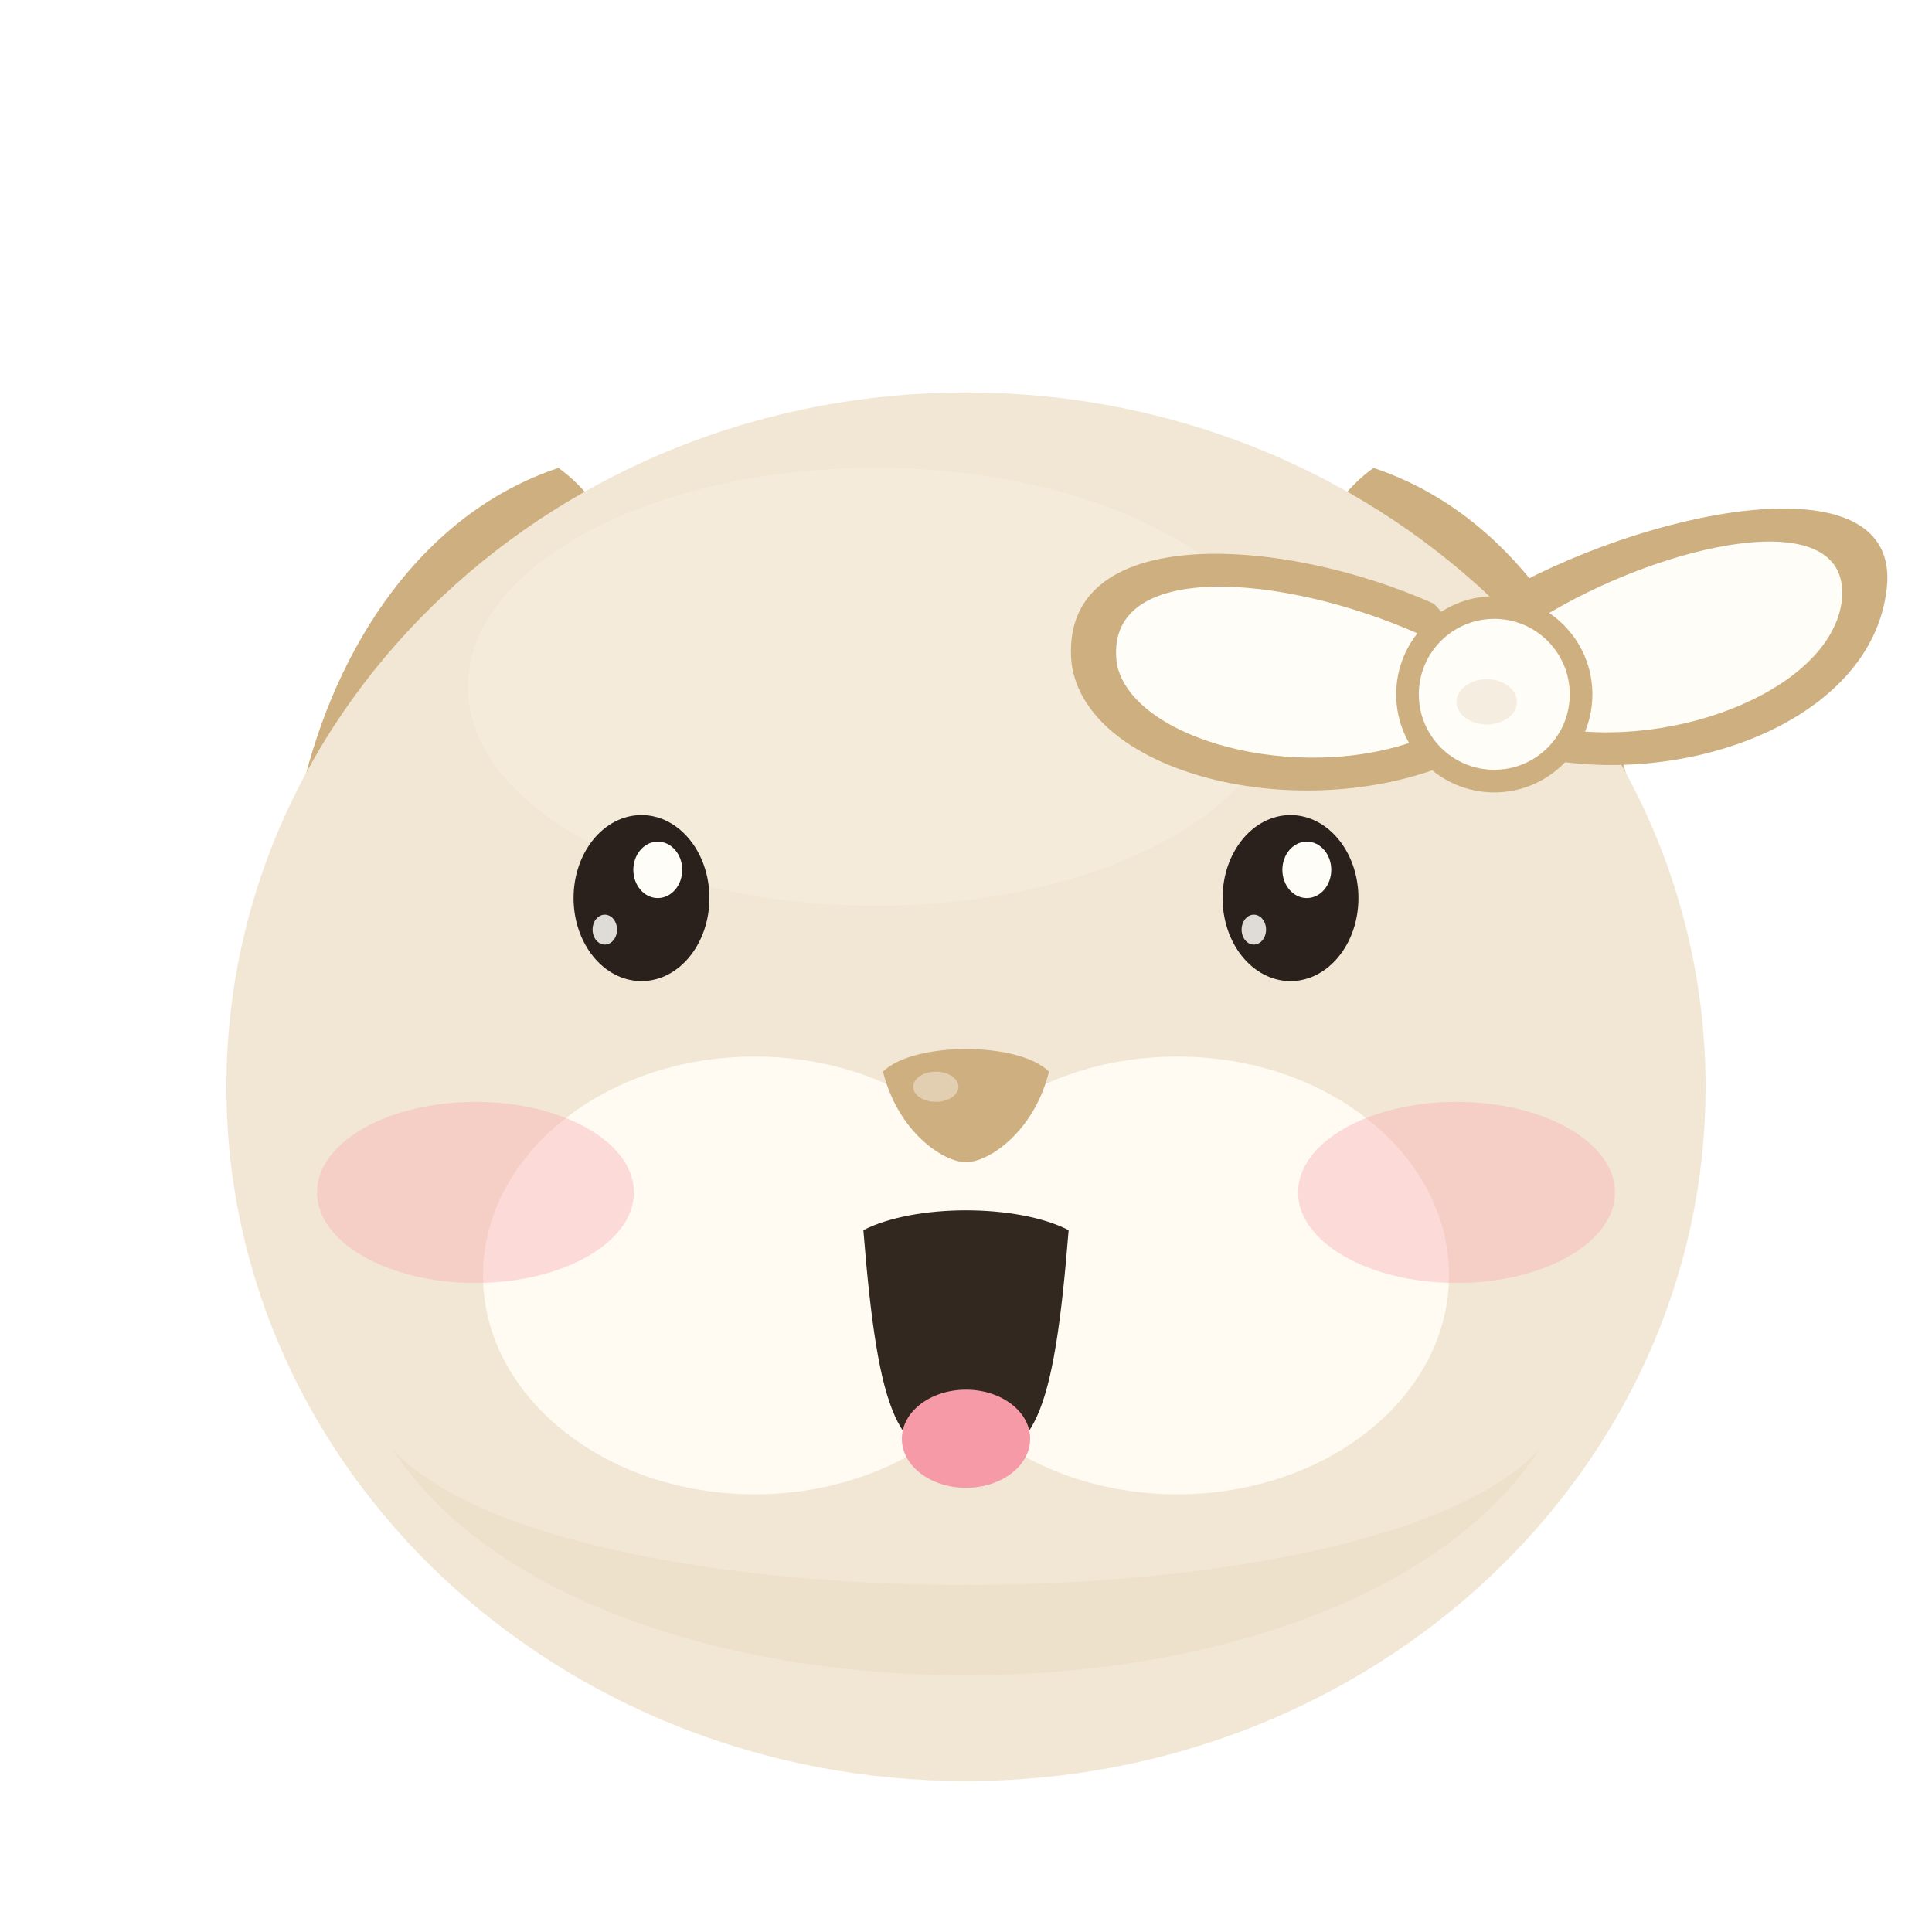
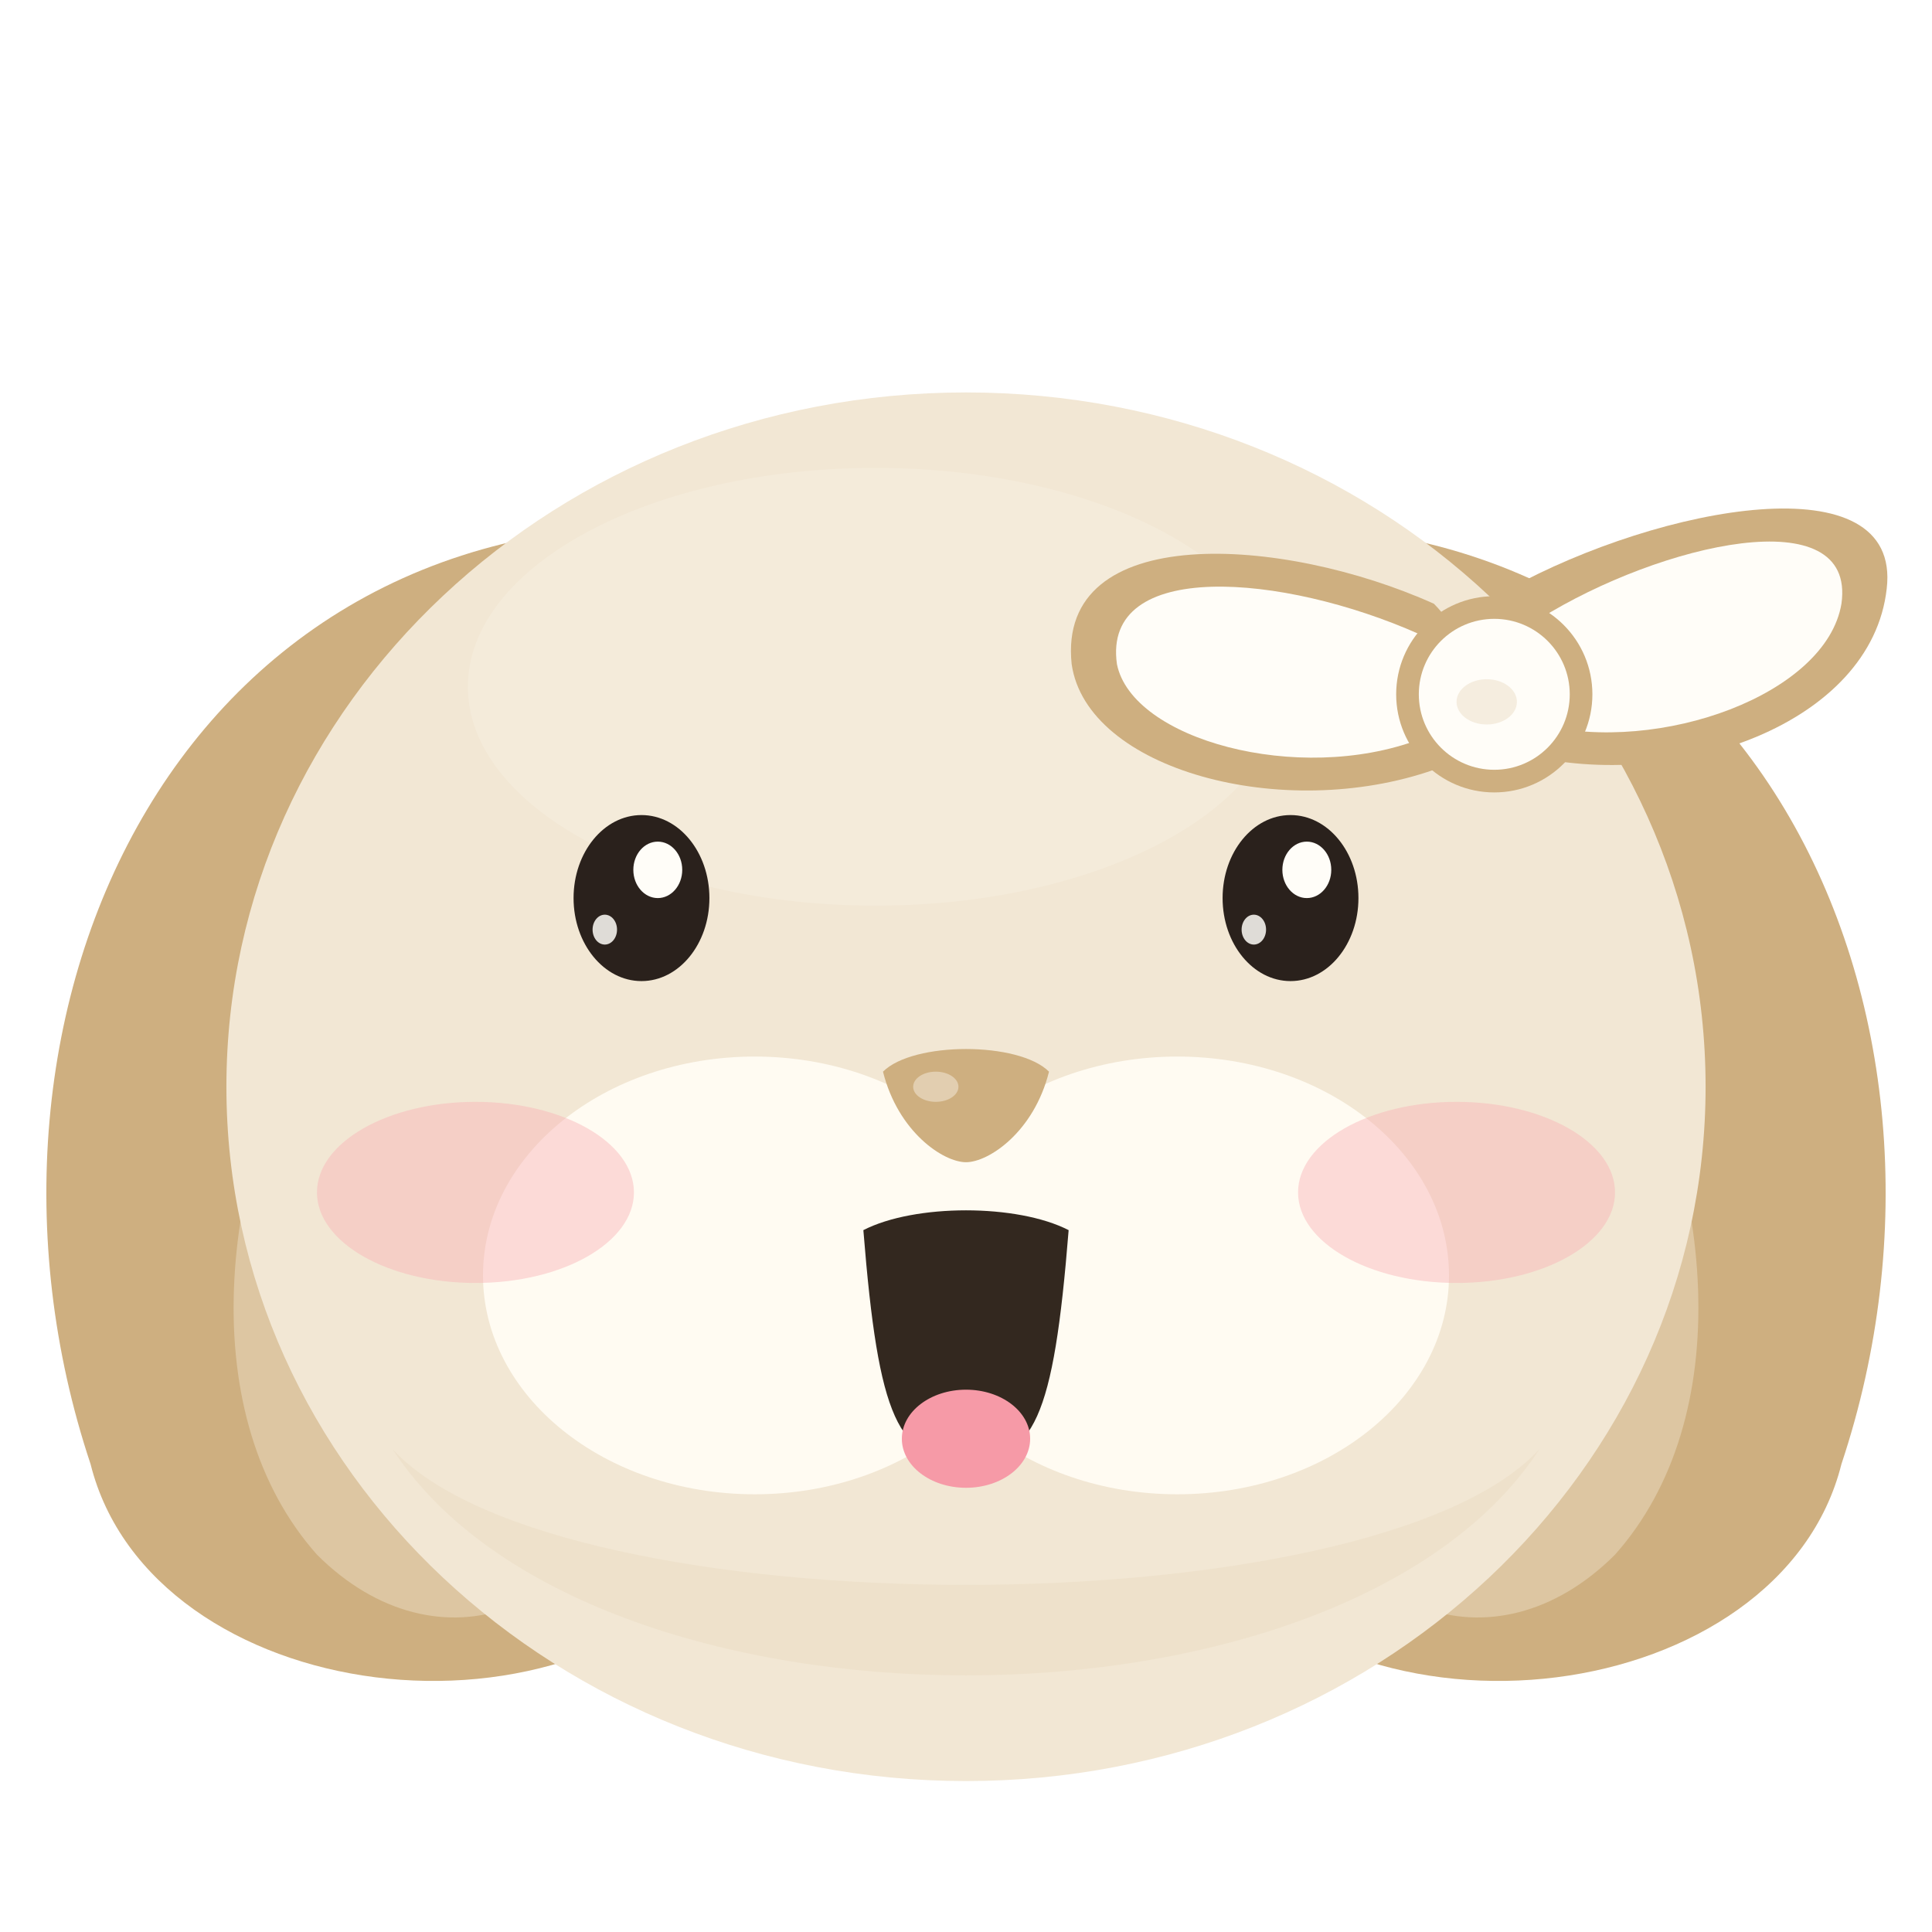
<svg xmlns="http://www.w3.org/2000/svg" viewBox="0 0 256 256" width="256" height="256" role="img" aria-hidden="true">
-   <path d="M74 62 C38 74 28 132 48 158 C62 174 78 156 78 132 C90 102 88 72 74 62 Z" fill="#ceaf80" />
-   <path d="M182 62 C218 74 228 132 208 158 C194 174 178 156 178 132 C166 102 168 72 182 62 Z" fill="#ceaf80" />
+   <path d="M96 70 C24 64 -8 134 12 194 C20 226 76 234 98 204 C112 152 118 92 96 70 Z" fill="#ceaf80" />
+   <path d="M44 128 C28 156 26 188 42 206 C58 222 80 214 84 190 C78 162 64 138 44 128 Z" fill="#fffbf2" fill-opacity="0.300" />
+   <path d="M160 70 C232 64 264 134 244 194 C236 226 180 234 158 204 C144 152 138 92 160 70 Z" fill="#ceaf80" />
+   <path d="M212 128 C228 156 230 188 214 206 C198 222 176 214 172 190 C178 162 192 138 212 128 Z" fill="#fffbf2" fill-opacity="0.300" />
  <ellipse cx="128" cy="144" rx="98" ry="92" fill="#f2e7d4" />
  <ellipse cx="100" cy="169" rx="36" ry="29" fill="#fffbf2" />
  <ellipse cx="156" cy="169" rx="36" ry="29" fill="#fffbf2" />
  <ellipse cx="116" cy="91" rx="54" ry="29" fill="#fffdf8" fill-opacity="0.170" />
  <path d="M52 192 C78 232 178 232 204 192 C182 216 74 216 52 192 Z" fill="#ceaf80" fill-opacity="0.100" />
  <ellipse cx="63" cy="158" rx="21" ry="12" fill="#f9b3b6" fill-opacity="0.450" />
  <ellipse cx="193" cy="158" rx="21" ry="12" fill="#f9b3b6" fill-opacity="0.450" />
  <ellipse cx="85" cy="119" rx="9" ry="11" fill="#2a211c" />
  <ellipse cx="171" cy="119" rx="9" ry="11" fill="#2a211c" />
  <ellipse cx="87.16" cy="115.26" rx="3.24" ry="3.74" fill="#fffdf8" />
  <ellipse cx="80.14" cy="123.18" rx="1.62" ry="1.98" fill="#fffdf8" fill-opacity="0.850" />
  <ellipse cx="173.16" cy="115.26" rx="3.24" ry="3.74" fill="#fffdf8" />
  <ellipse cx="166.14" cy="123.18" rx="1.62" ry="1.98" fill="#fffdf8" fill-opacity="0.850" />
  <path d="M190 102 C170 109 144 102 142 88 C140 69 170 71 190 80 C196 86 196 96 190 102 Z" fill="#ceaf80" />
  <path d="M202 100 C222 105 248 96 250 78 C252 61 220 67 200 78 C196 86 197 96 202 100 Z" fill="#ceaf80" />
  <path d="M188 98 C172 104 150 98 148 88 C146 74 170 76 188 84 C192 88 192 94 188 98 Z" fill="#fffdf8" />
  <path d="M204 96 C220 100 242 92 244 80 C246 66 220 72 204 82 C200 87 200 92 204 96 Z" fill="#fffdf8" />
  <ellipse cx="198" cy="92" rx="13" ry="13" fill="#ceaf80" />
  <ellipse cx="198" cy="92" rx="10" ry="10" fill="#fffdf8" />
  <ellipse cx="197" cy="93" rx="4" ry="3" fill="#ceaf80" fill-opacity="0.200" />
  <path d="M117 142 C121 138 135 138 139 142 C137 150 131 154 128 154 C125 154 119 150 117 142 Z" fill="#ceaf80" />
  <ellipse cx="124" cy="144" rx="3" ry="2" fill="#fffdf8" fill-opacity="0.400" />
  <path d="M114.4 163 C116.4 188.01 119 193.5 128 193.5 C137 193.5 139.6 188.01 141.6 163 C134.8 159.5 121.2 159.5 114.4 163 Z" fill="#33281f" />
  <ellipse cx="128" cy="190.64" rx="8.5" ry="6.5" fill="#f69aa7" />
</svg>
